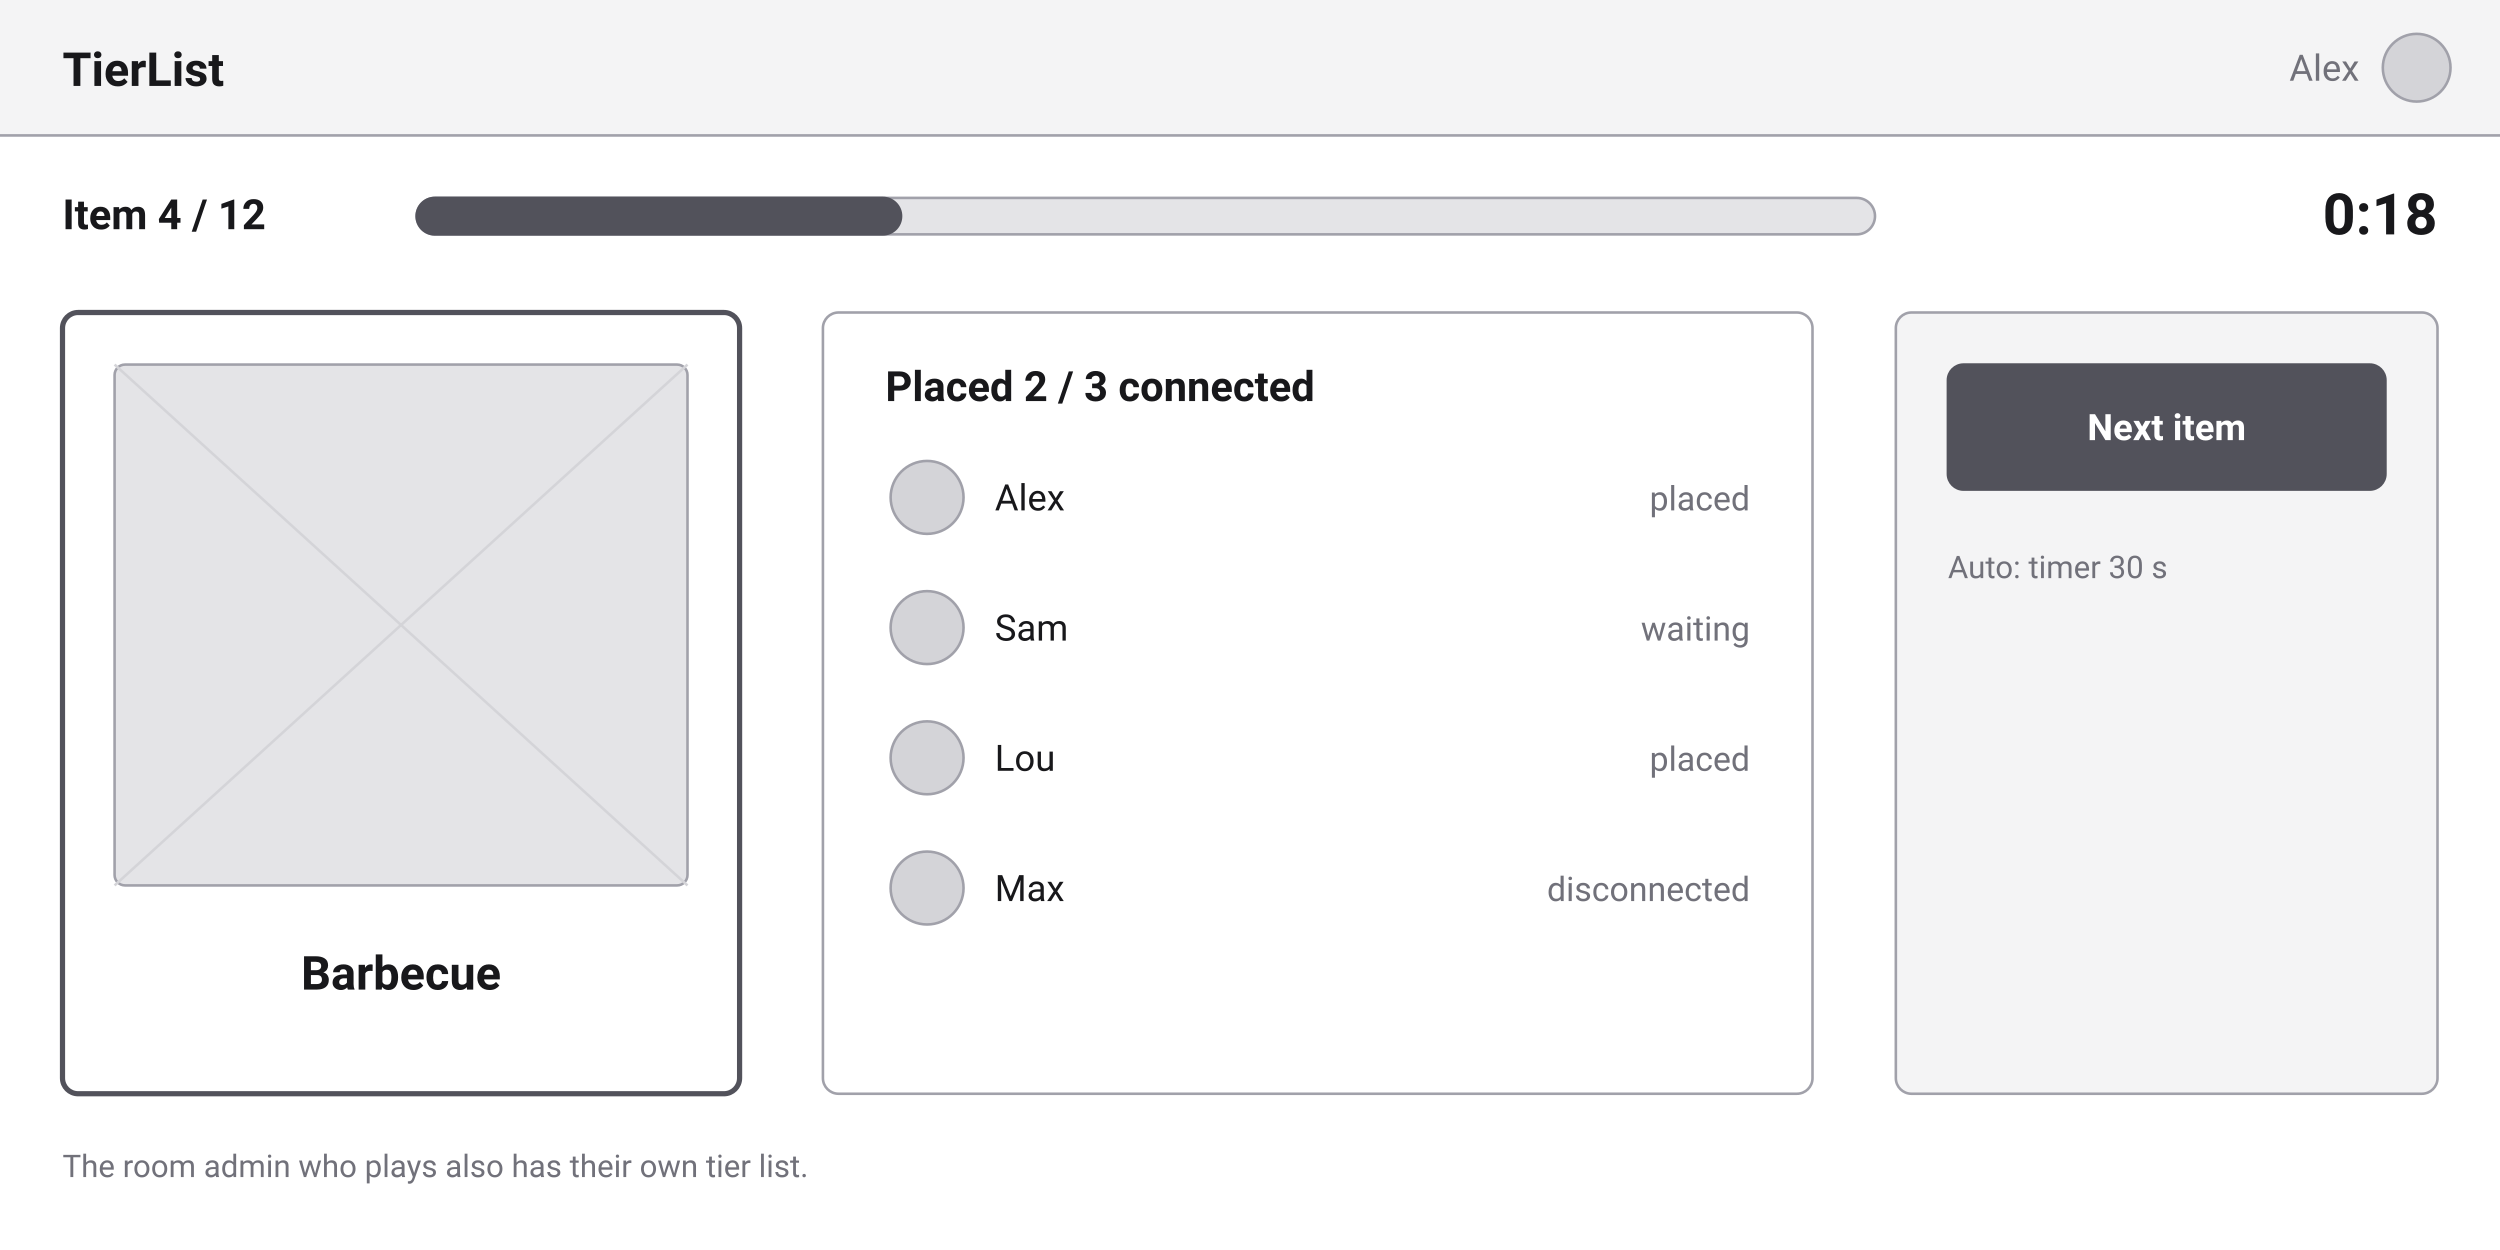
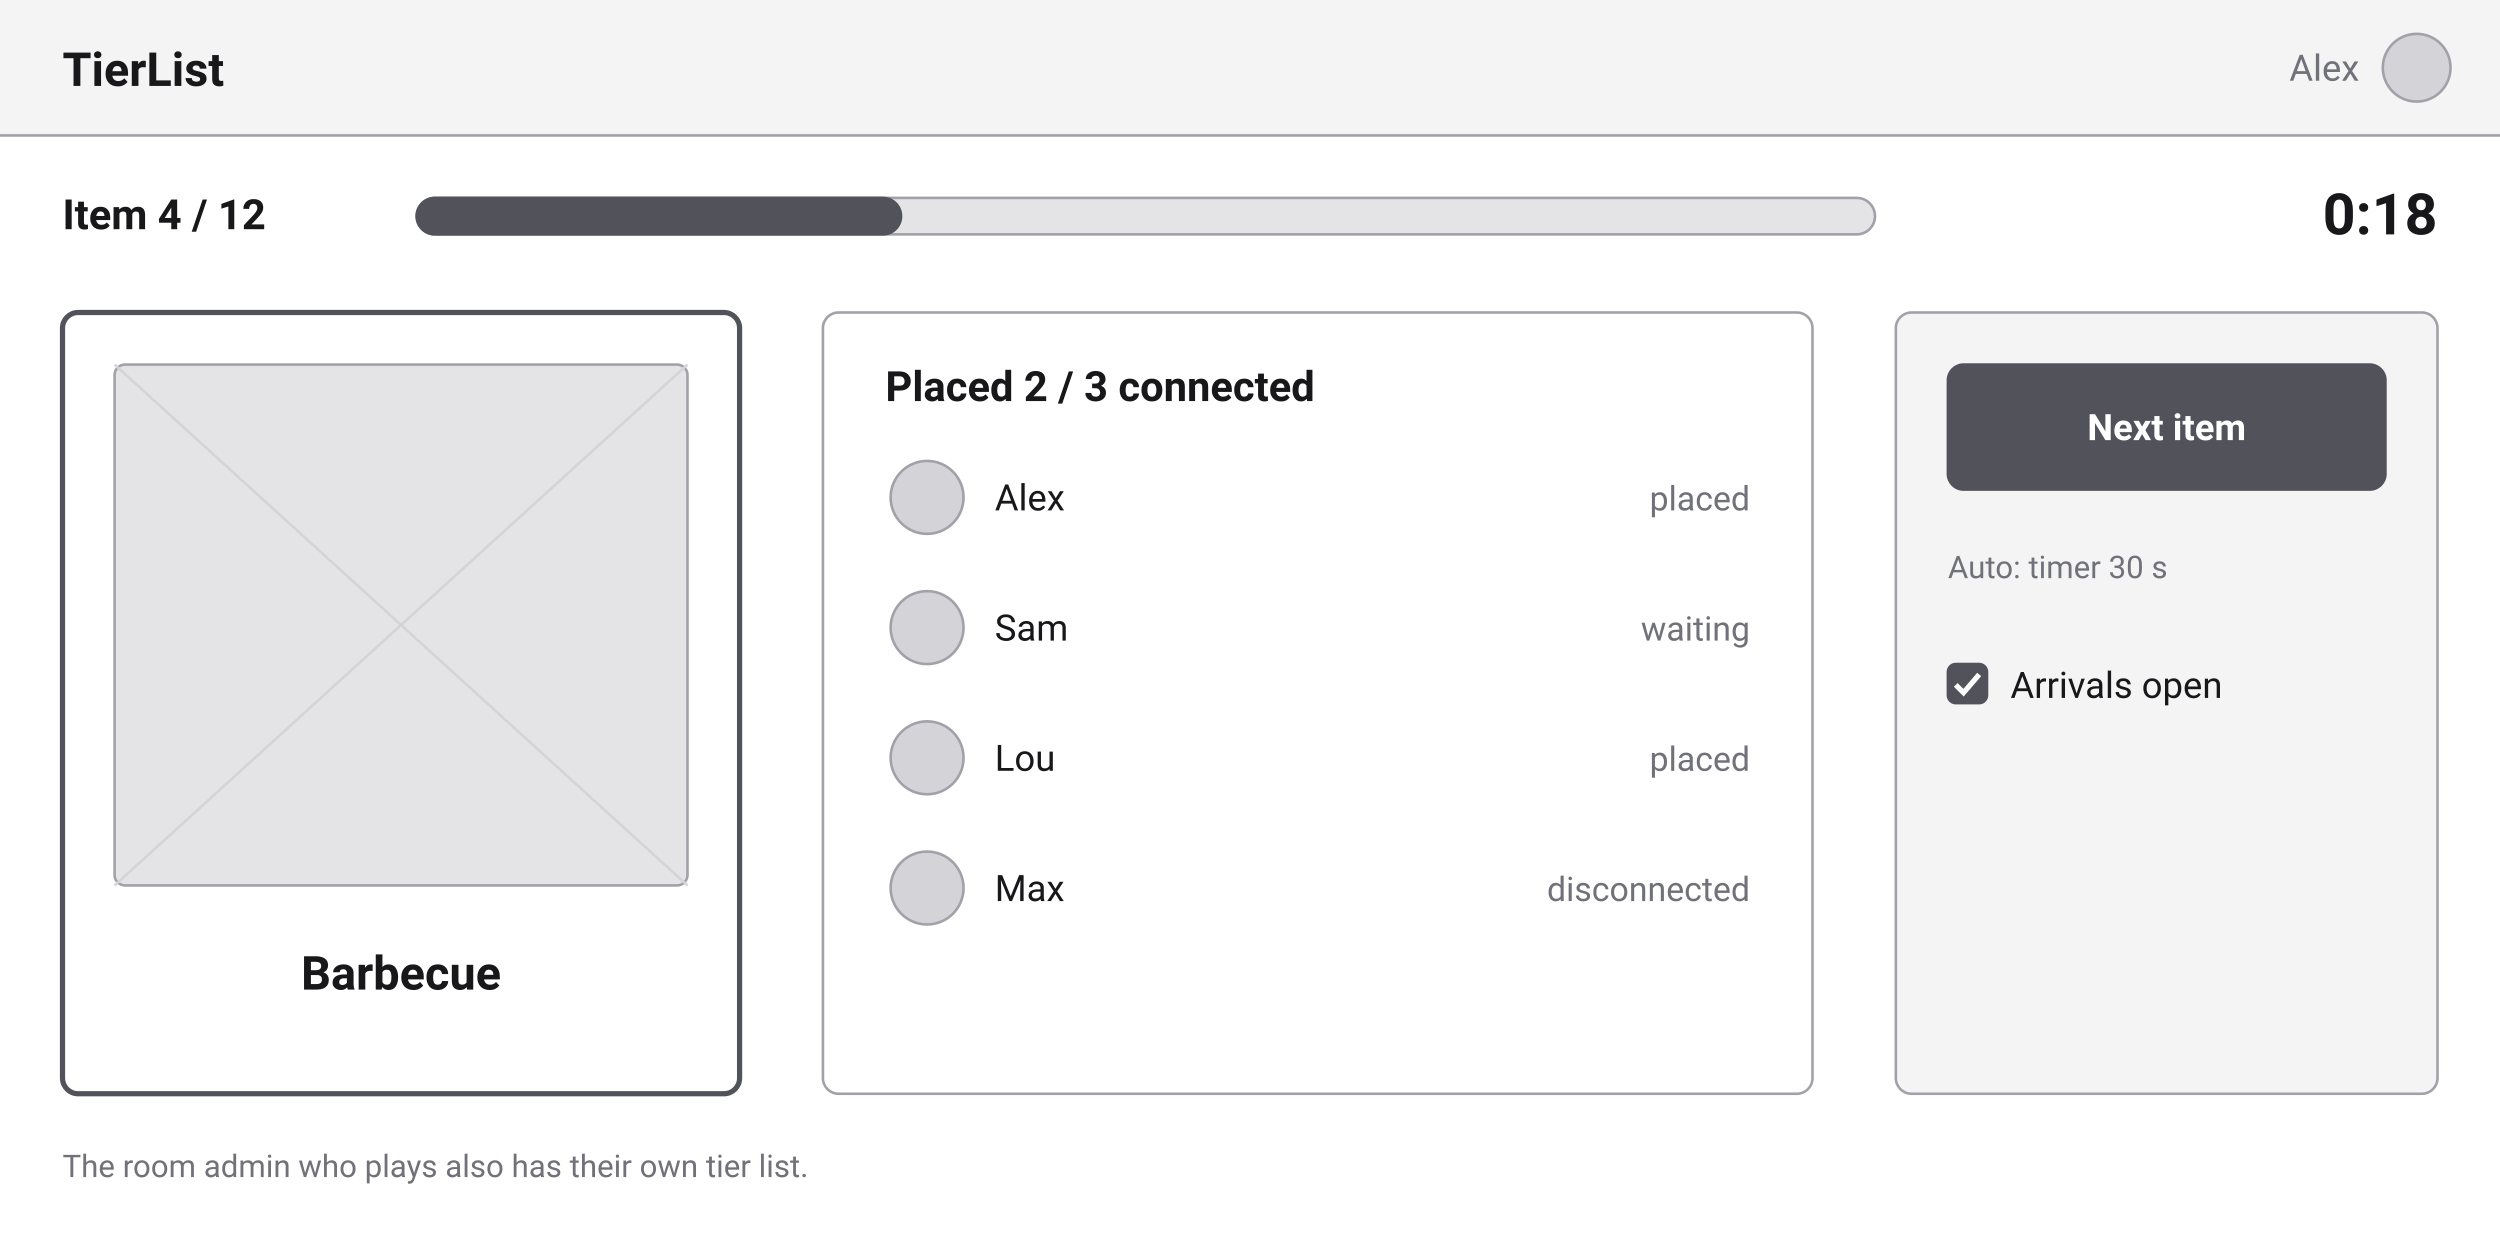
<svg xmlns="http://www.w3.org/2000/svg" width="960" height="480" viewBox="0 0 960 480" font-family="system-ui, -apple-system, 'Segoe UI', Roboto, Arial, sans-serif">
  <rect width="960" height="480" fill="#ffffff" />
  <rect x="0" y="0" width="960" height="52" rx="0" fill="#f4f4f5" stroke="#f4f4f5" stroke-width="1" />
  <line x1="0" y1="52" x2="960" y2="52" stroke="#a1a1aa" stroke-width="1" />
  <text x="24" y="33" font-size="18" fill="#18181b" font-weight="bold" text-anchor="start">TierList</text>
  <circle cx="928" cy="26" r="13" fill="#d4d4d8" stroke="#a1a1aa" />
  <text x="906" y="31" font-size="14" fill="#71717a" font-weight="normal" text-anchor="end">Alex</text>
  <text x="24" y="88" font-size="16" fill="#18181b" font-weight="bold" text-anchor="start">Item 4 / 12</text>
  <rect x="160" y="76" width="560" height="14" rx="7" fill="#e4e4e7" stroke="#a1a1aa" stroke-width="1" />
  <rect x="160" y="76" width="186" height="14" rx="7" fill="#52525b" stroke="#52525b" stroke-width="1" />
  <text x="936" y="90" font-size="22" fill="#18181b" font-weight="bold" text-anchor="end">0:18</text>
  <rect x="24" y="120" width="260" height="300" rx="6" fill="#ffffff" stroke="#52525b" stroke-width="2" />
  <rect x="44" y="140" width="220" height="200" rx="4" fill="#e4e4e7" stroke="#a1a1aa" stroke-width="1" />
  <line x1="44" y1="140" x2="264" y2="340" stroke="#d4d4d8" stroke-width="1" />
  <line x1="264" y1="140" x2="44" y2="340" stroke="#d4d4d8" stroke-width="1" />
  <text x="154" y="380" font-size="18" fill="#18181b" font-weight="bold" text-anchor="middle">Barbecue</text>
  <rect x="316" y="120" width="380" height="300" rx="6" fill="#ffffff" stroke="#a1a1aa" stroke-width="1" />
  <text x="340" y="154" font-size="16" fill="#18181b" font-weight="bold" text-anchor="start">Placed 2 / 3 connected</text>
  <circle cx="356" cy="191" r="14" fill="#d4d4d8" stroke="#a1a1aa" />
  <text x="382" y="196" font-size="14" fill="#18181b" font-weight="normal" text-anchor="start">Alex</text>
  <text x="672" y="196" font-size="13" fill="#71717a" font-weight="normal" text-anchor="end">placed</text>
  <circle cx="356" cy="241" r="14" fill="#d4d4d8" stroke="#a1a1aa" />
  <text x="382" y="246" font-size="14" fill="#18181b" font-weight="normal" text-anchor="start">Sam</text>
  <text x="672" y="246" font-size="13" fill="#71717a" font-weight="normal" text-anchor="end">waiting</text>
  <circle cx="356" cy="291" r="14" fill="#d4d4d8" stroke="#a1a1aa" />
  <text x="382" y="296" font-size="14" fill="#18181b" font-weight="normal" text-anchor="start">Lou</text>
  <text x="672" y="296" font-size="13" fill="#71717a" font-weight="normal" text-anchor="end">placed</text>
  <circle cx="356" cy="341" r="14" fill="#d4d4d8" stroke="#a1a1aa" />
  <text x="382" y="346" font-size="14" fill="#18181b" font-weight="normal" text-anchor="start">Max</text>
  <text x="672" y="346" font-size="13" fill="#71717a" font-weight="normal" text-anchor="end">disconnected</text>
  <rect x="728" y="120" width="208" height="300" rx="6" fill="#f4f4f5" stroke="#a1a1aa" stroke-width="1" />
  <rect x="748" y="140" width="168" height="48" rx="6" fill="#52525b" stroke="#52525b" stroke-width="1" />
  <text x="832.0" y="169.0" font-size="14" fill="#ffffff" font-weight="bold" text-anchor="middle">Next item</text>
  <text x="748" y="222" font-size="12" fill="#71717a" font-weight="normal" text-anchor="start">Auto: timer 30 s</text>
+   <rect x="748" y="255" width="15" height="15" rx="3" fill="#52525b" stroke="#52525b" stroke-width="1" />
+   <polyline points="751,263 754,266 760,259" fill="none" stroke="#ffffff" stroke-width="2" />
+   <text x="772" y="268" font-size="14" fill="#18181b" font-weight="normal" text-anchor="start">Arrivals open</text>
  <text x="24" y="452" font-size="12" fill="#71717a" font-weight="normal" text-anchor="start">The room admin who plays also has their own tier list.</text>
</svg>
